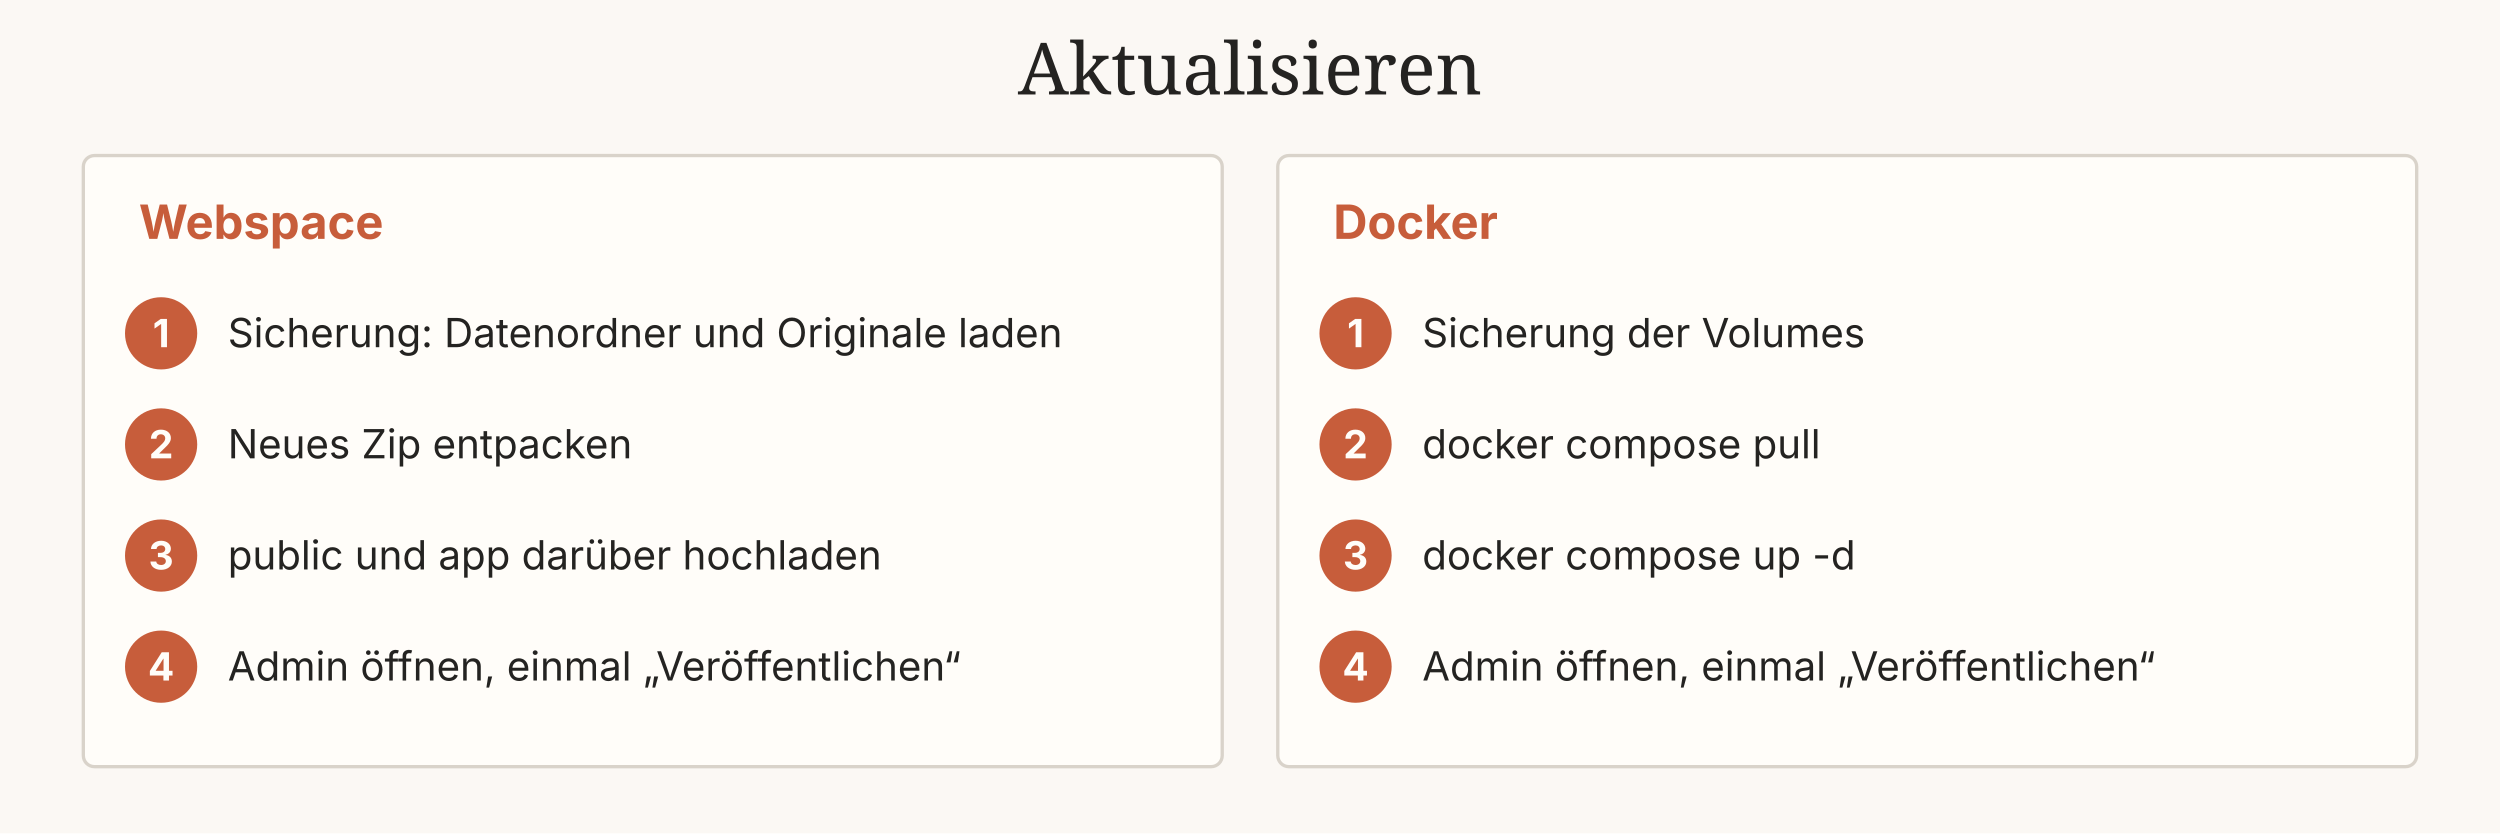
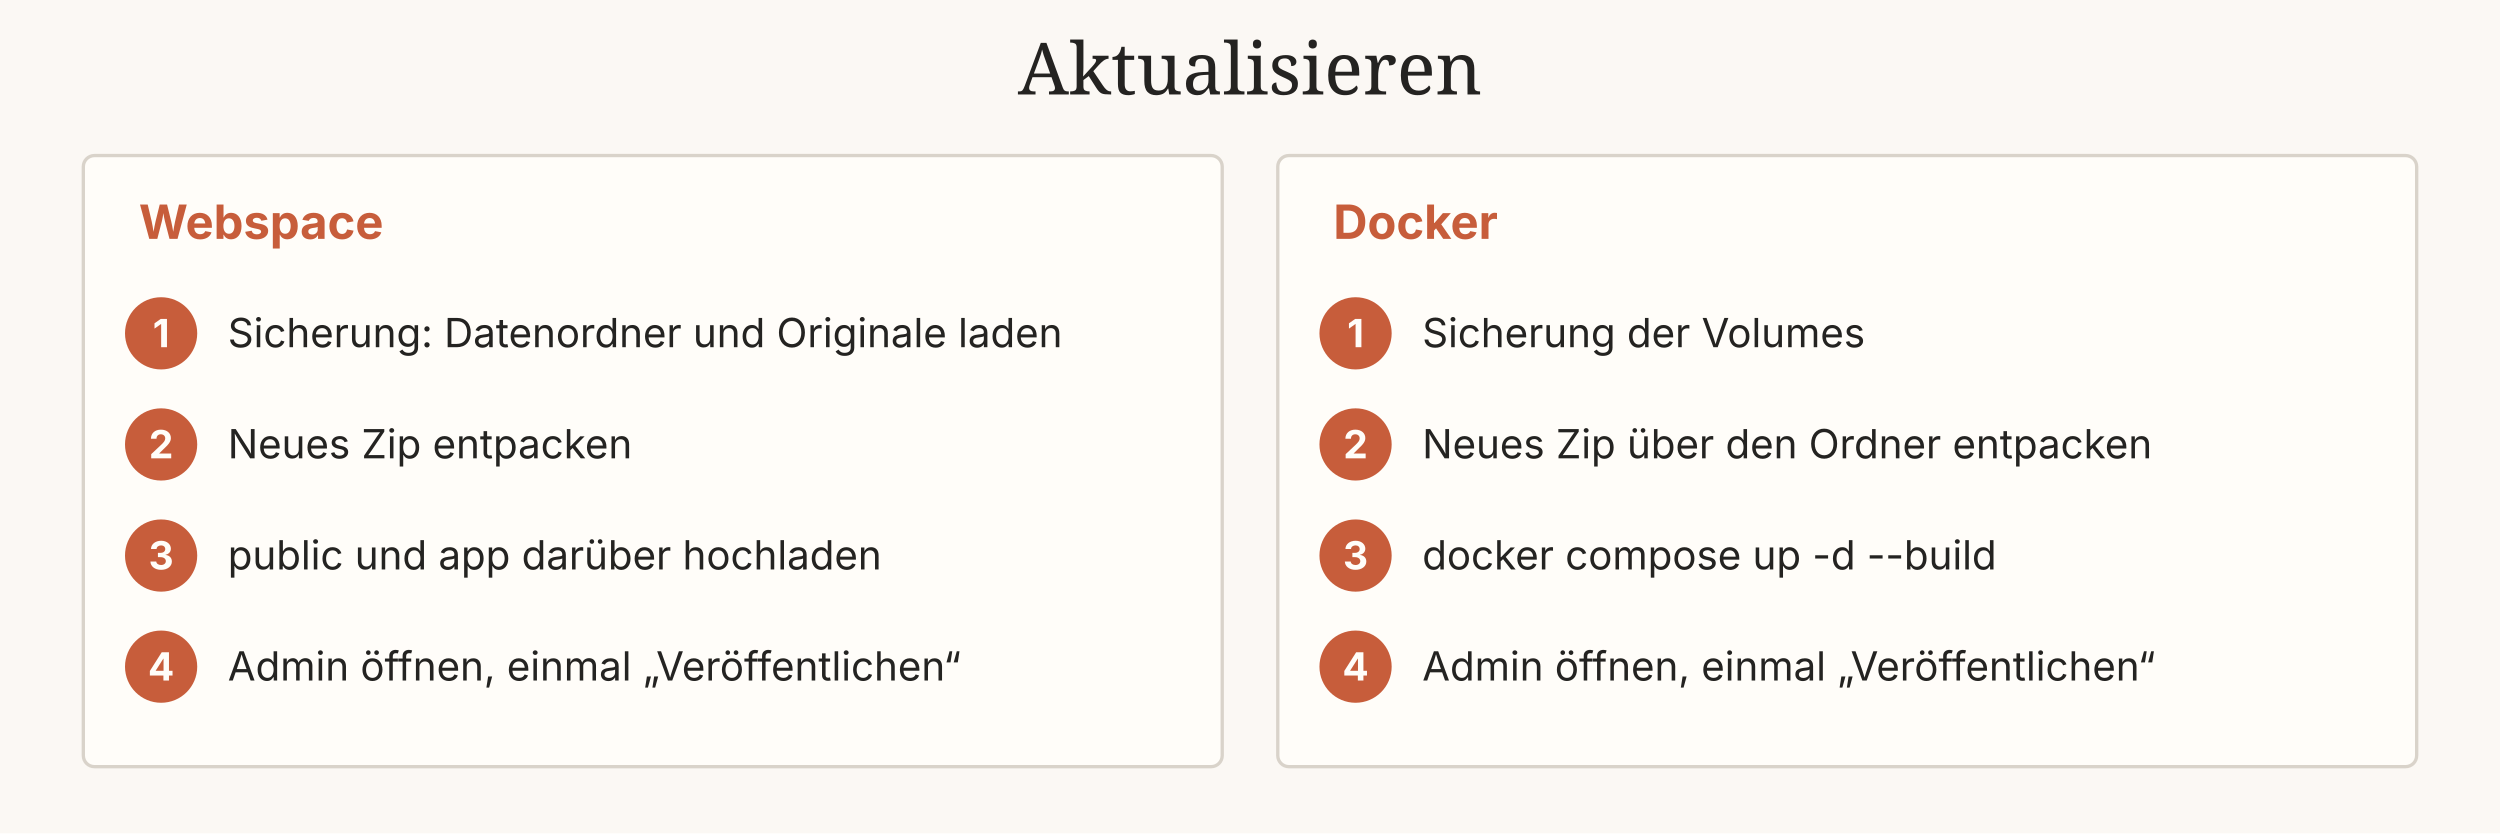
<svg xmlns="http://www.w3.org/2000/svg" viewBox="0 0 900 300" role="img">
  <rect width="900" height="300" fill="#fbf8f4" />
  <text x="450" y="34" font-family="'Instrument Serif', serif" font-size="26" fill="#242321" font-weight="400" text-anchor="middle" font-style="normal" letter-spacing="0">Aktualisieren</text>
  <rect x="30" y="56" width="410" height="220" rx="4" fill="#fffdf9" stroke="#d9d3ca" stroke-width="1.2" />
  <rect x="460" y="56" width="410" height="220" rx="4" fill="#fffdf9" stroke="#d9d3ca" stroke-width="1.2" />
  <text x="50" y="86" font-family="Inter, sans-serif" font-size="17" fill="#c75d3b" font-weight="700" text-anchor="start" font-style="normal" letter-spacing="0">Webspace</text>
  <text x="480" y="86" font-family="Inter, sans-serif" font-size="17" fill="#c75d3b" font-weight="700" text-anchor="start" font-style="normal" letter-spacing="0">Docker</text>
  <circle cx="58" cy="120" r="13" fill="#c75d3b" />
  <text x="58" y="125" font-family="Inter, sans-serif" font-size="14" fill="#fffdf9" font-weight="700" text-anchor="middle" font-style="normal" letter-spacing="0">1</text>
  <text x="82" y="125" font-family="Inter, sans-serif" font-size="14.5" fill="#242321" font-weight="400" text-anchor="start" font-style="normal" letter-spacing="0">Sicherung: Datenordner und Originale laden</text>
  <circle cx="58" cy="160" r="13" fill="#c75d3b" />
  <text x="58" y="165" font-family="Inter, sans-serif" font-size="14" fill="#fffdf9" font-weight="700" text-anchor="middle" font-style="normal" letter-spacing="0">2</text>
  <text x="82" y="165" font-family="Inter, sans-serif" font-size="14.5" fill="#242321" font-weight="400" text-anchor="start" font-style="normal" letter-spacing="0">Neues Zip entpacken</text>
  <circle cx="58" cy="200" r="13" fill="#c75d3b" />
  <text x="58" y="205" font-family="Inter, sans-serif" font-size="14" fill="#fffdf9" font-weight="700" text-anchor="middle" font-style="normal" letter-spacing="0">3</text>
  <text x="82" y="205" font-family="Inter, sans-serif" font-size="14.5" fill="#242321" font-weight="400" text-anchor="start" font-style="normal" letter-spacing="0">public und app darüber hochladen</text>
  <circle cx="58" cy="240" r="13" fill="#c75d3b" />
  <text x="58" y="245" font-family="Inter, sans-serif" font-size="14" fill="#fffdf9" font-weight="700" text-anchor="middle" font-style="normal" letter-spacing="0">4</text>
  <text x="82" y="245" font-family="Inter, sans-serif" font-size="14.5" fill="#242321" font-weight="400" text-anchor="start" font-style="normal" letter-spacing="0">Admin öffnen, einmal „Veröffentlichen“</text>
  <circle cx="488" cy="120" r="13" fill="#c75d3b" />
  <text x="488" y="125" font-family="Inter, sans-serif" font-size="14" fill="#fffdf9" font-weight="700" text-anchor="middle" font-style="normal" letter-spacing="0">1</text>
  <text x="512" y="125" font-family="Inter, sans-serif" font-size="14.5" fill="#242321" font-weight="400" text-anchor="start" font-style="normal" letter-spacing="0">Sicherung der Volumes</text>
  <circle cx="488" cy="160" r="13" fill="#c75d3b" />
  <text x="488" y="165" font-family="Inter, sans-serif" font-size="14" fill="#fffdf9" font-weight="700" text-anchor="middle" font-style="normal" letter-spacing="0">2</text>
-   <text x="512" y="165" font-family="Inter, sans-serif" font-size="14.5" fill="#242321" font-weight="400" text-anchor="start" font-style="normal" letter-spacing="0">docker compose pull</text>
+   <text x="512" y="165" font-family="Inter, sans-serif" font-size="14.5" fill="#242321" font-weight="400" text-anchor="start" font-style="normal" letter-spacing="0">Neues Zip über den Ordner entpacken</text>
  <circle cx="488" cy="200" r="13" fill="#c75d3b" />
  <text x="488" y="205" font-family="Inter, sans-serif" font-size="14" fill="#fffdf9" font-weight="700" text-anchor="middle" font-style="normal" letter-spacing="0">3</text>
-   <text x="512" y="205" font-family="Inter, sans-serif" font-size="14.5" fill="#242321" font-weight="400" text-anchor="start" font-style="normal" letter-spacing="0">docker compose up -d</text>
+   <text x="512" y="205" font-family="Inter, sans-serif" font-size="14.5" fill="#242321" font-weight="400" text-anchor="start" font-style="normal" letter-spacing="0">docker compose up -d --build</text>
  <circle cx="488" cy="240" r="13" fill="#c75d3b" />
  <text x="488" y="245" font-family="Inter, sans-serif" font-size="14" fill="#fffdf9" font-weight="700" text-anchor="middle" font-style="normal" letter-spacing="0">4</text>
  <text x="512" y="245" font-family="Inter, sans-serif" font-size="14.5" fill="#242321" font-weight="400" text-anchor="start" font-style="normal" letter-spacing="0">Admin öffnen, einmal „Veröffentlichen“</text>
</svg>
